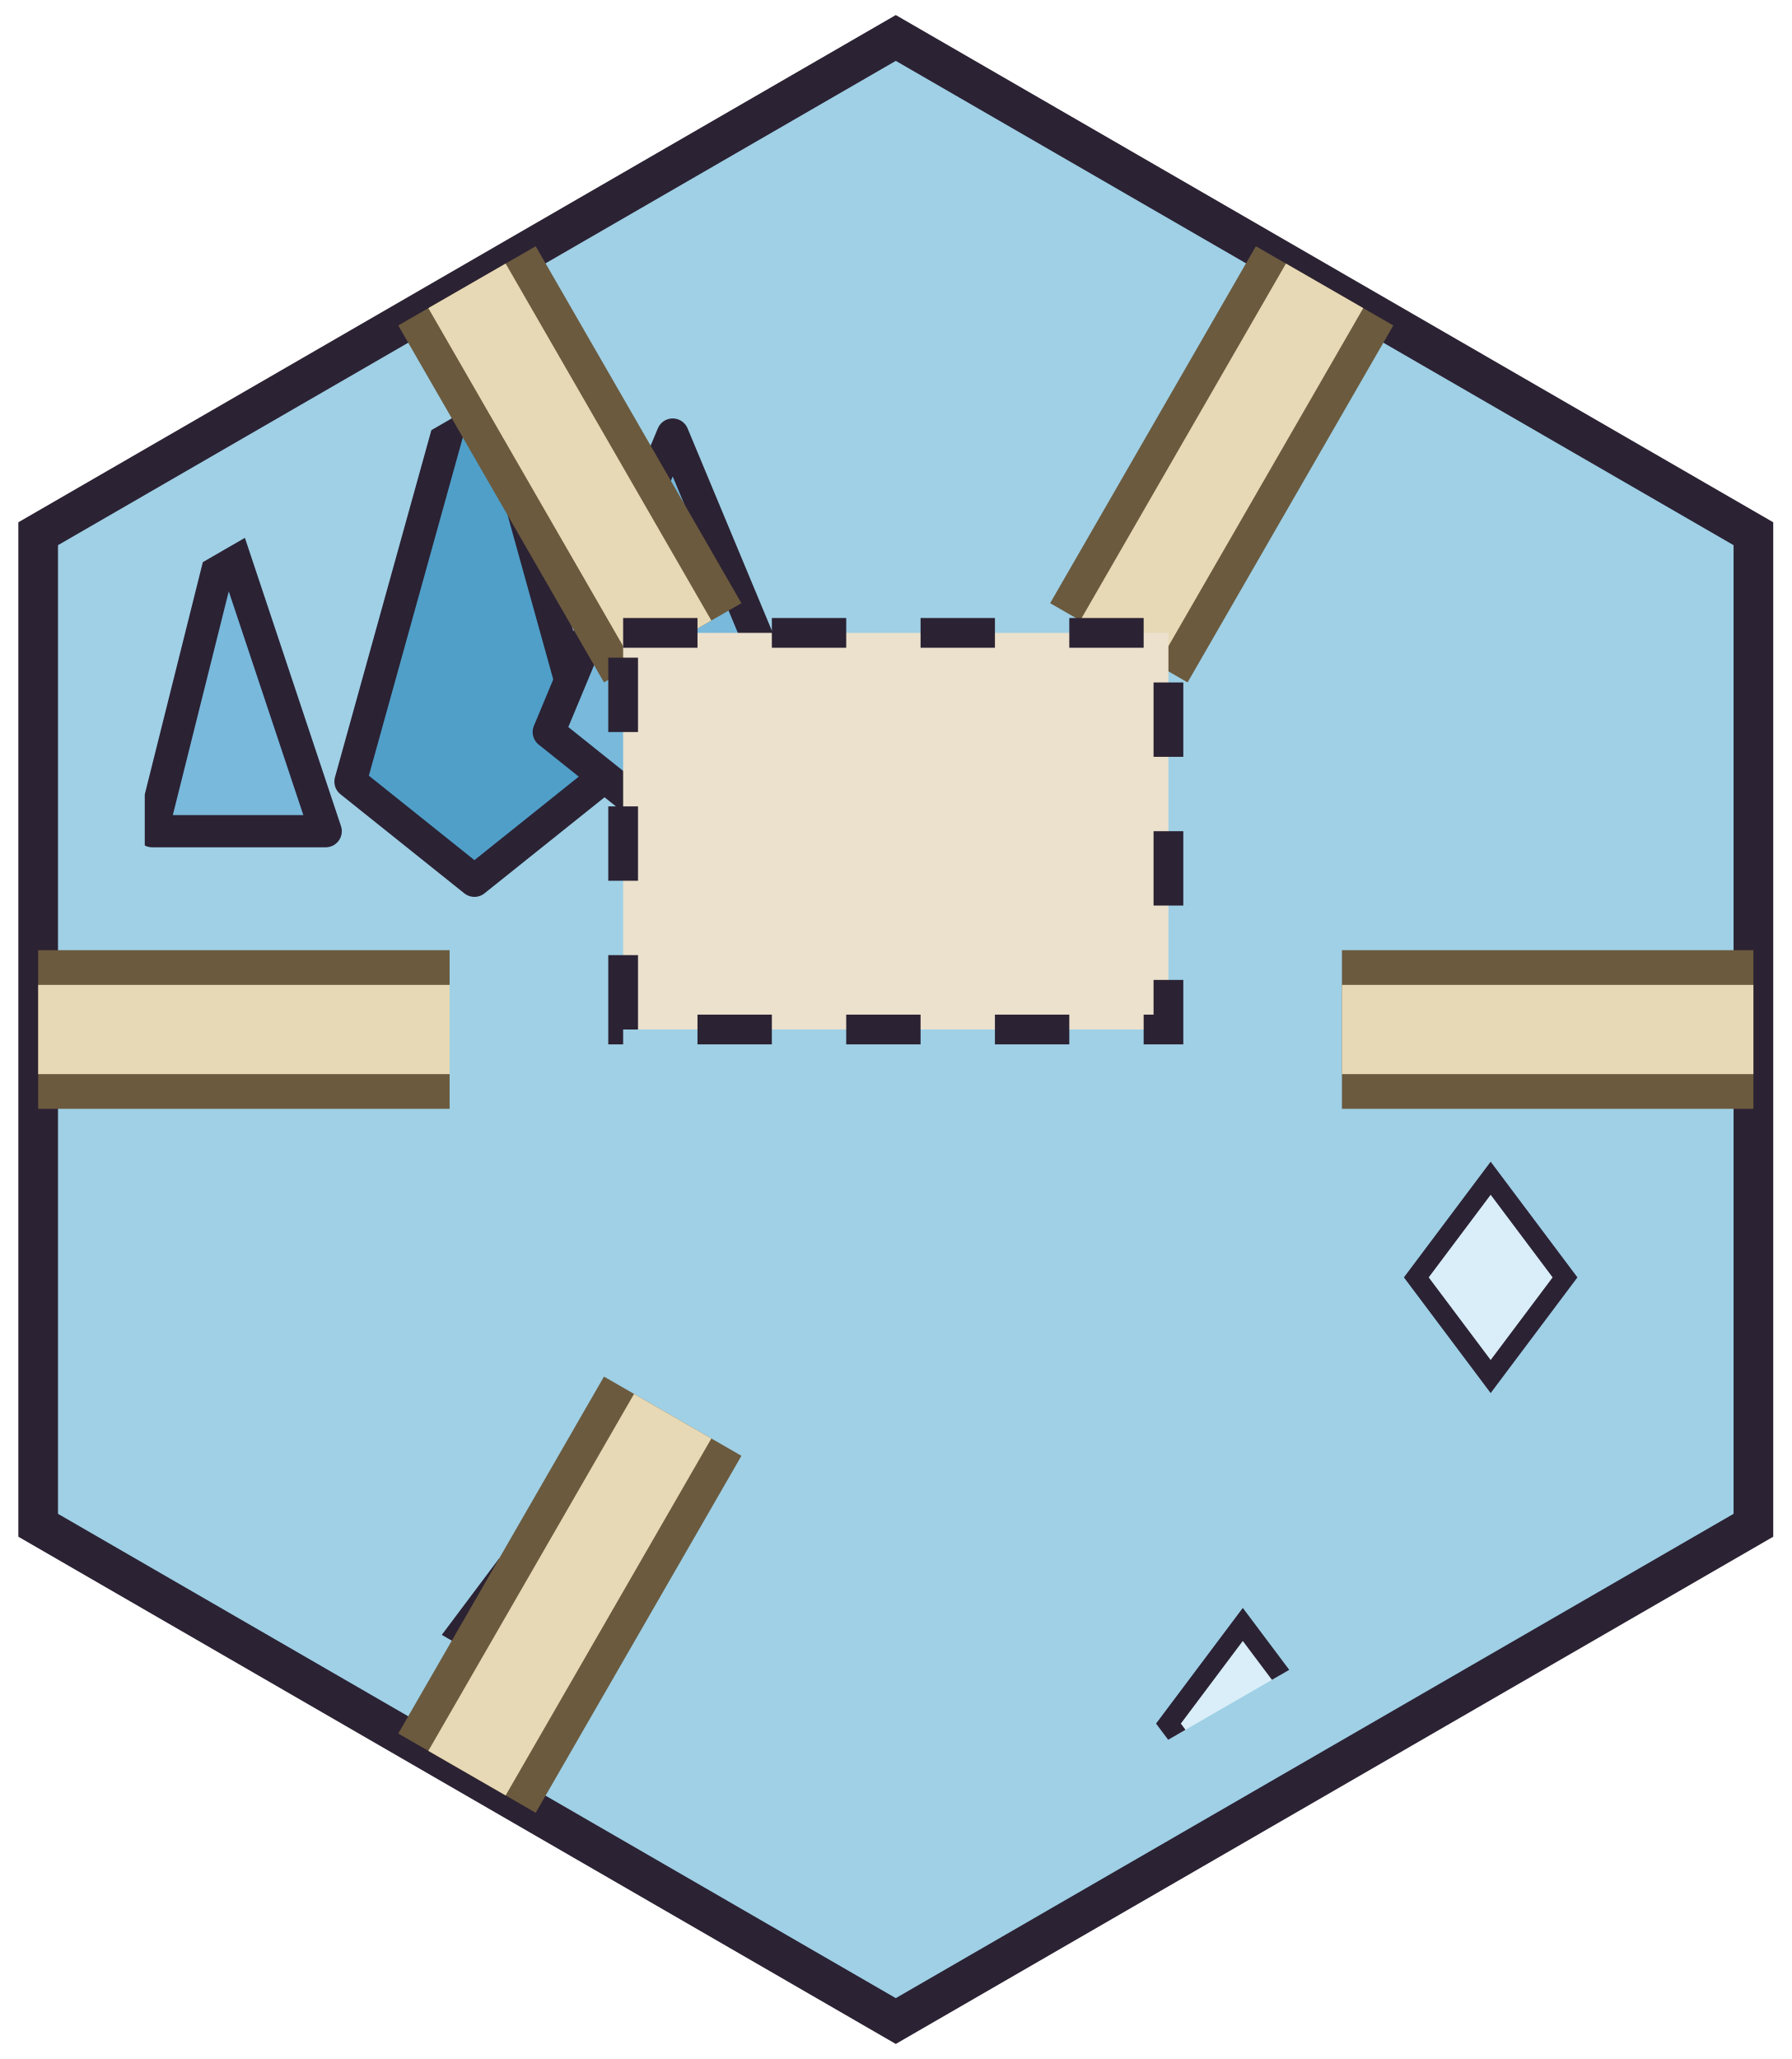
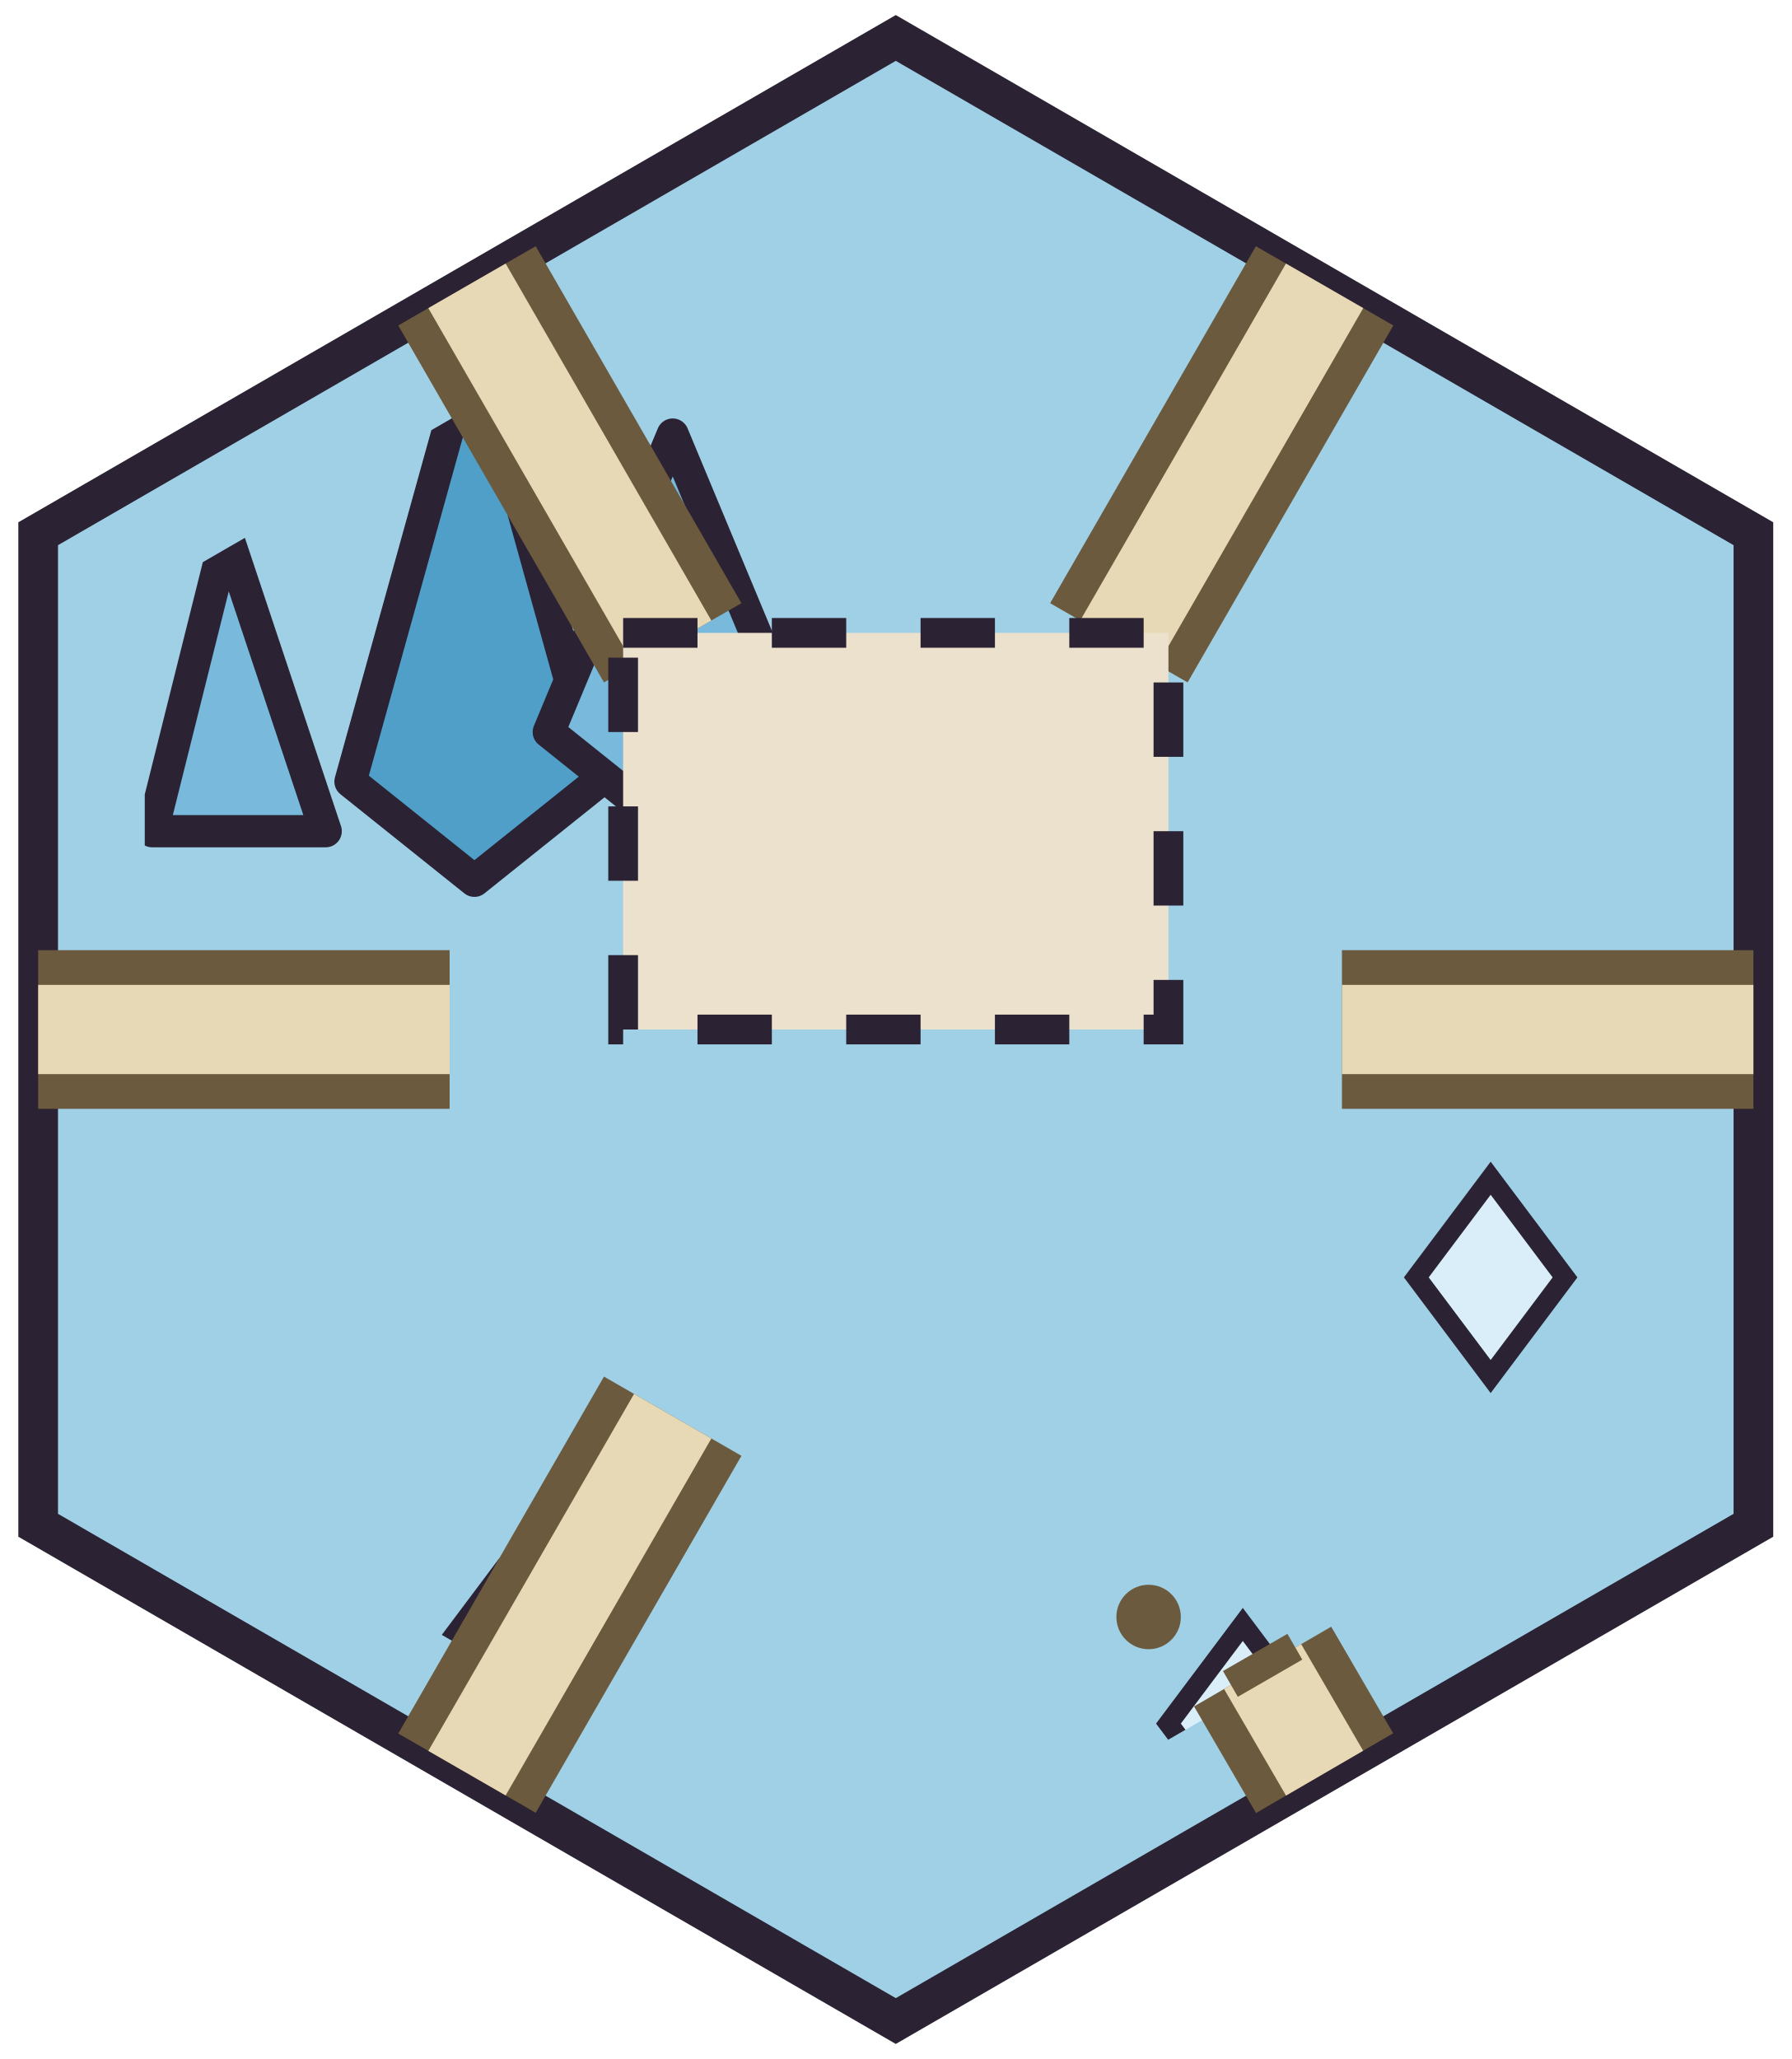
<svg xmlns="http://www.w3.org/2000/svg" viewBox="-36.14 -41.50 72.28 83.00" width="181" height="208" font-family="DejaVu Sans, Arial, sans-serif">
  <polygon points="34.6,20.0 0.0,40.0 -34.6,20.0 -34.6,-20.0 -0.0,-40.0 34.6,-20.0" fill="#9fd0e6" stroke="#2b2233" stroke-width="1.6" />
  <clipPath id="c_crystal">
    <polygon points="30.3,17.5 0.0,35.0 -30.3,17.5 -30.3,-17.5 -0.0,-35.0 30.3,-17.5" />
  </clipPath>
  <g clip-path="url(#c_crystal)">
    <path d="M-16 22 l3 4 l-3 4 l-3 -4 z" fill="#d9eef8" stroke="#2b2233" stroke-width="0.8" />
    <path d="M14 24 l3 4 l-3 4 l-3 -4 z" fill="#d9eef8" stroke="#2b2233" stroke-width="0.8" />
    <path d="M24 6 l3 4 l-3 4 l-3 -4 z" fill="#d9eef8" stroke="#2b2233" stroke-width="0.8" />
    <g stroke="#2b2233" stroke-width="1.3" stroke-linejoin="round">
      <polygon points="-22,-10 -17,-28 -12,-10 -17,-6" fill="#4f9fc9" />
      <polygon points="-14,-12 -9,-24 -4,-12 -9,-8" fill="#78b9dc" />
      <polygon points="-30,-8 -27,-20 -23,-8" fill="#78b9dc" />
    </g>
  </g>
  <line x1="34.6" y1="0.0" x2="18.0" y2="0.0" stroke="#6b5a3e" stroke-width="6.4" />
  <line x1="34.6" y1="0.0" x2="18.0" y2="0.0" stroke="#e7d9b5" stroke-width="3.6" />
  <line x1="17.3" y1="-30.0" x2="9.0" y2="-15.6" stroke="#6b5a3e" stroke-width="6.4" />
  <line x1="17.3" y1="-30.0" x2="9.0" y2="-15.6" stroke="#e7d9b5" stroke-width="3.6" />
  <line x1="-17.3" y1="-30.0" x2="-9.0" y2="-15.6" stroke="#6b5a3e" stroke-width="6.4" />
  <line x1="-17.3" y1="-30.0" x2="-9.0" y2="-15.6" stroke="#e7d9b5" stroke-width="3.6" />
  <line x1="-34.6" y1="0.0" x2="-18.0" y2="0.0" stroke="#6b5a3e" stroke-width="6.4" />
  <line x1="-34.6" y1="0.0" x2="-18.0" y2="0.0" stroke="#e7d9b5" stroke-width="3.6" />
  <line x1="-17.3" y1="30.0" x2="-9.0" y2="15.6" stroke="#6b5a3e" stroke-width="6.4" />
  <line x1="-17.3" y1="30.0" x2="-9.0" y2="15.6" stroke="#e7d9b5" stroke-width="3.6" />
+   <line x1="17.3" y1="30.0" x2="14.8" y2="25.7" stroke="#6b5a3e" stroke-width="6.4" />
+   <line x1="17.3" y1="30.0" x2="14.8" y2="25.7" stroke="#e7d9b5" stroke-width="3.6" />
+   <line x1="13.5" y1="26.4" x2="16.1" y2="24.9" stroke="#6b5a3e" stroke-width="1.2" />
+   <circle cx="10.2" cy="23.7" r="1.3" fill="#6b5a3e" />
  <rect x="-11" y="-16" width="22" height="16" fill="#ebe1cd" stroke="#2b2233" stroke-width="1.2" stroke-dasharray="3" />
</svg>
